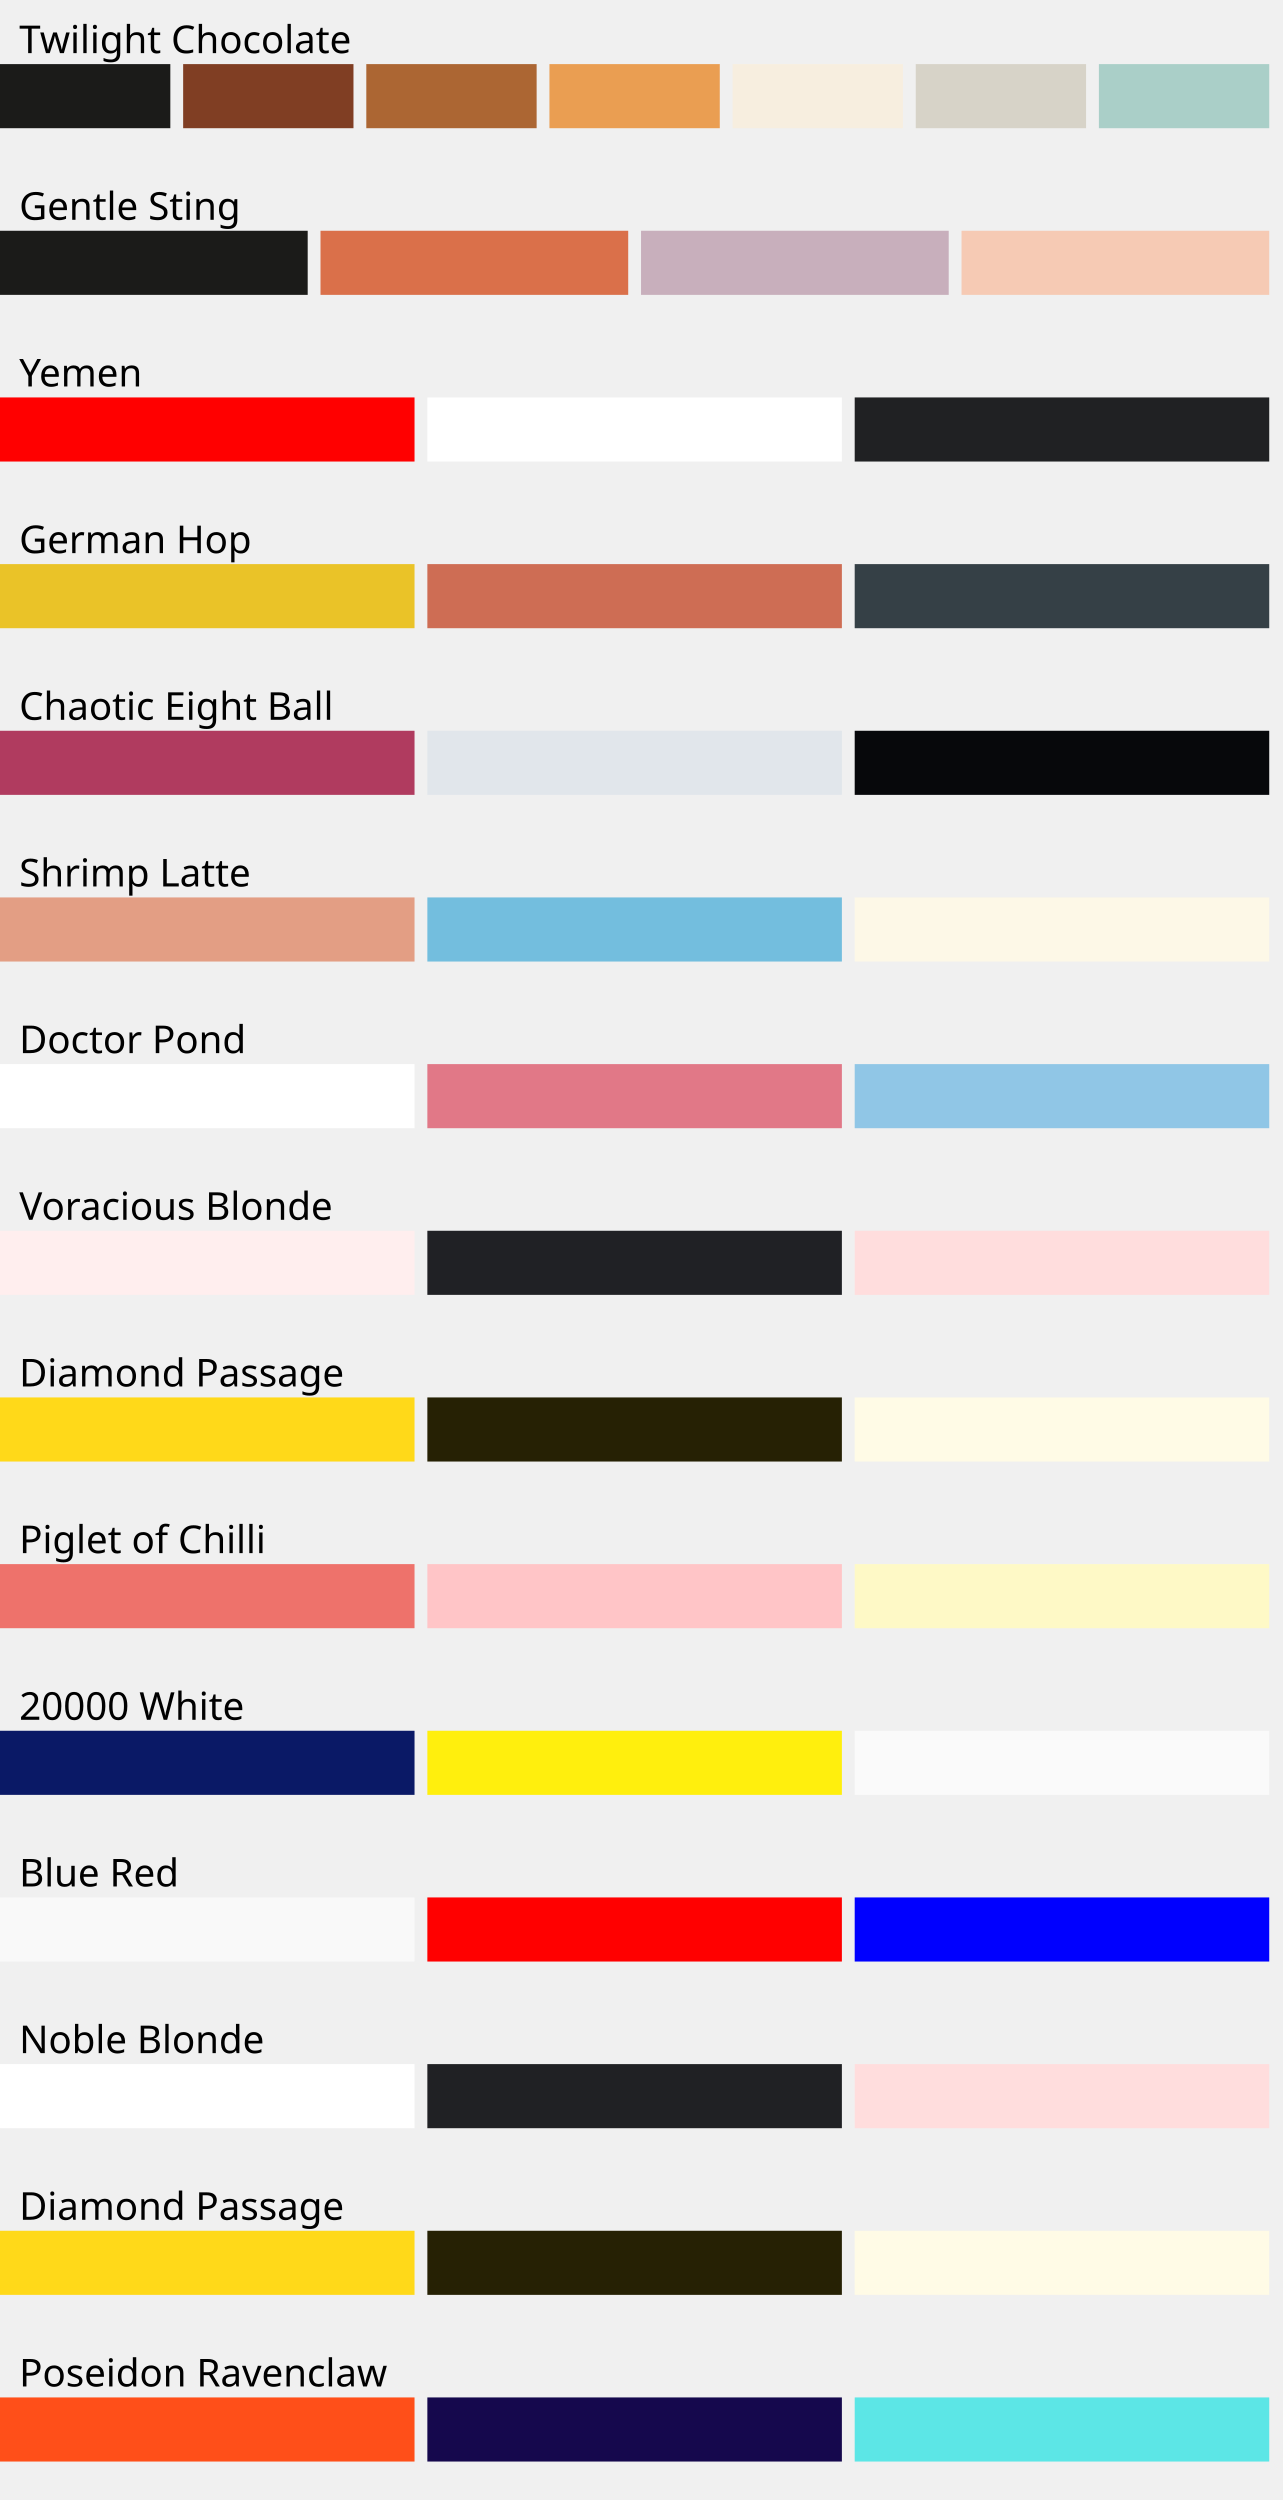
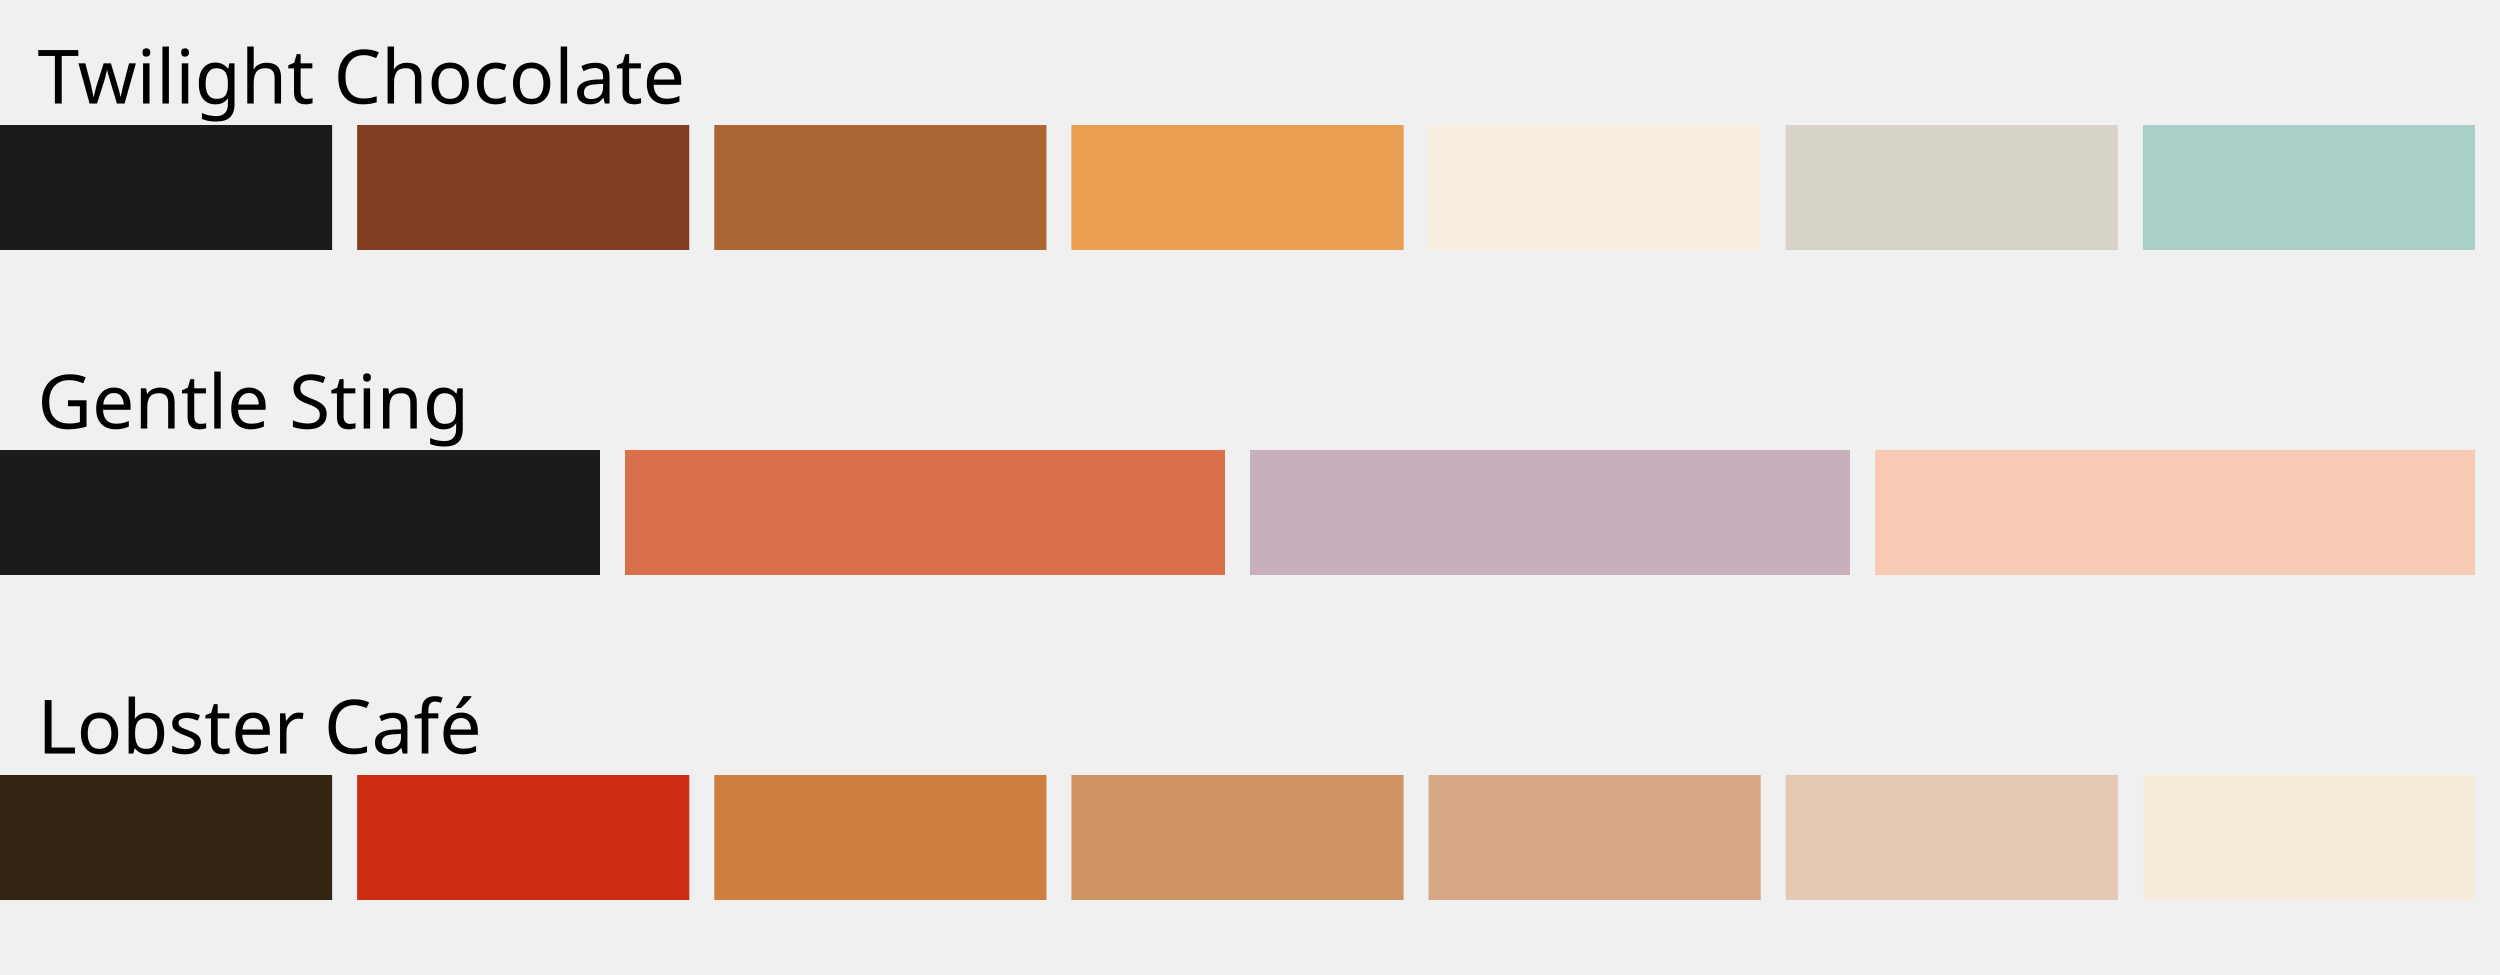
- <svg xmlns="http://www.w3.org/2000/svg" viewBox="0 0 200 390">
+ <svg xmlns="http://www.w3.org/2000/svg" viewBox="0 0 200 78">
  <style>
        text {
          font-family: sans-serif;
          font-size: 6px;
        }
      </style>
  <text y="8.286" x="3">Twilight Chocolate</text>
  <rect width="26.571" height="10" y="10" x="0" fill="#1b1b19" />
  <rect width="26.571" height="10" y="10" x="28.571" fill="#803e23" />
  <rect width="26.571" height="10" y="10" x="57.143" fill="#ac6633" />
  <rect width="26.571" height="10" y="10" x="85.714" fill="#ea9e52" />
  <rect width="26.571" height="10" y="10" x="114.286" fill="#f7eedf" />
  <rect width="26.571" height="10" y="10" x="142.857" fill="#d7d3c8" />
  <rect width="26.571" height="10" y="10" x="171.429" fill="#aacfc8" />
  <text y="34.286" x="3">Gentle Sting</text>
  <rect width="48" height="10" y="36" x="0" fill="#1b1b19" />
  <rect width="48" height="10" y="36" x="50" fill="#da704a" />
  <rect width="48" height="10" y="36" x="100" fill="#c8afbc" />
  <rect width="48" height="10" y="36" x="150" fill="#f6cab4" />
-   <text y="60.286" x="3">Yemen</text>
-   <rect width="64.667" height="10" y="62" x="0" fill="#ff0000" />
-   <rect width="64.667" height="10" y="62" x="66.667" fill="#ffffff" />
-   <rect width="64.667" height="10" y="62" x="133.333" fill="#202123" />
-   <text y="86.286" x="3">German Hop</text>
-   <rect width="64.667" height="10" y="88" x="0" fill="#eac328" />
-   <rect width="64.667" height="10" y="88" x="66.667" fill="#ce6d54" />
-   <rect width="64.667" height="10" y="88" x="133.333" fill="#354046" />
-   <text y="112.286" x="3">Chaotic Eight Ball</text>
-   <rect width="64.667" height="10" y="114" x="0" fill="#b03b5f" />
-   <rect width="64.667" height="10" y="114" x="66.667" fill="#e1e6eb" />
-   <rect width="64.667" height="10" y="114" x="133.333" fill="#07080b" />
-   <text y="138.286" x="3">Shrimp Latte</text>
-   <rect width="64.667" height="10" y="140" x="0" fill="#e39e84" />
-   <rect width="64.667" height="10" y="140" x="66.667" fill="#73bede" />
-   <rect width="64.667" height="10" y="140" x="133.333" fill="#fdf8e7" />
-   <text y="164.286" x="3">Doctor Pond</text>
-   <rect width="64.667" height="10" y="166" x="0" fill="#ffffff" />
-   <rect width="64.667" height="10" y="166" x="66.667" fill="#e17887" />
-   <rect width="64.667" height="10" y="166" x="133.333" fill="#90c6e6" />
-   <text y="190.286" x="3">Voracious Blonde</text>
-   <rect width="64.667" height="10" y="192" x="0" fill="#ffeeee" />
-   <rect width="64.667" height="10" y="192" x="66.667" fill="#202125" />
-   <rect width="64.667" height="10" y="192" x="133.333" fill="#ffdddd" />
-   <text y="216.286" x="3">Diamond Passage</text>
-   <rect width="64.667" height="10" y="218" x="0" fill="#ffd919" />
-   <rect width="64.667" height="10" y="218" x="66.667" fill="#262104" />
-   <rect width="64.667" height="10" y="218" x="133.333" fill="#fffbe6" />
-   <text y="242.286" x="3">Piglet of Chilli</text>
-   <rect width="64.667" height="10" y="244" x="0" fill="#ee726b" />
-   <rect width="64.667" height="10" y="244" x="66.667" fill="#ffc5c7" />
-   <rect width="64.667" height="10" y="244" x="133.333" fill="#fef9c6" />
-   <text y="268.286" x="3">20000 White</text>
-   <rect width="64.667" height="10" y="270" x="0" fill="#0a1966" />
-   <rect width="64.667" height="10" y="270" x="66.667" fill="#ffef0d" />
-   <rect width="64.667" height="10" y="270" x="133.333" fill="#fafafa" />
-   <text y="294.286" x="3">Blue Red</text>
-   <rect width="64.667" height="10" y="296" x="0" fill="#f9f9f9" />
-   <rect width="64.667" height="10" y="296" x="66.667" fill="#ff0000" />
-   <rect width="64.667" height="10" y="296" x="133.333" fill="#0000ff" />
-   <text y="320.286" x="3">Noble Blonde</text>
-   <rect width="64.667" height="10" y="322" x="0" fill="#ffffff" />
-   <rect width="64.667" height="10" y="322" x="66.667" fill="#202124" />
-   <rect width="64.667" height="10" y="322" x="133.333" fill="#ffdddd" />
-   <text y="346.286" x="3">Diamond Passage</text>
-   <rect width="64.667" height="10" y="348" x="0" fill="#ffd919" />
-   <rect width="64.667" height="10" y="348" x="66.667" fill="#262104" />
-   <rect width="64.667" height="10" y="348" x="133.333" fill="#fffbe6" />
-   <text y="372.286" x="3">Poseidon Ravenclaw</text>
-   <rect width="64.667" height="10" y="374" x="0" fill="#ff4f19" />
-   <rect width="64.667" height="10" y="374" x="66.667" fill="#15084d" />
-   <rect width="64.667" height="10" y="374" x="133.333" fill="#5ce6e6" />
+   <text y="60.286" x="3">Lobster Café</text>
+   <rect width="26.571" height="10" y="62" x="0" fill="#312512" />
+   <rect width="26.571" height="10" y="62" x="28.571" fill="#cd2d10" />
+   <rect width="26.571" height="10" y="62" x="57.143" fill="#d07e40" />
+   <rect width="26.571" height="10" y="62" x="85.714" fill="#ce9464" />
+   <rect width="26.571" height="10" y="62" x="114.286" fill="#d6a786" />
+   <rect width="26.571" height="10" y="62" x="142.857" fill="#e5c9b5" />
+   <rect width="26.571" height="10" y="62" x="171.429" fill="#f7ebda" />
</svg>
